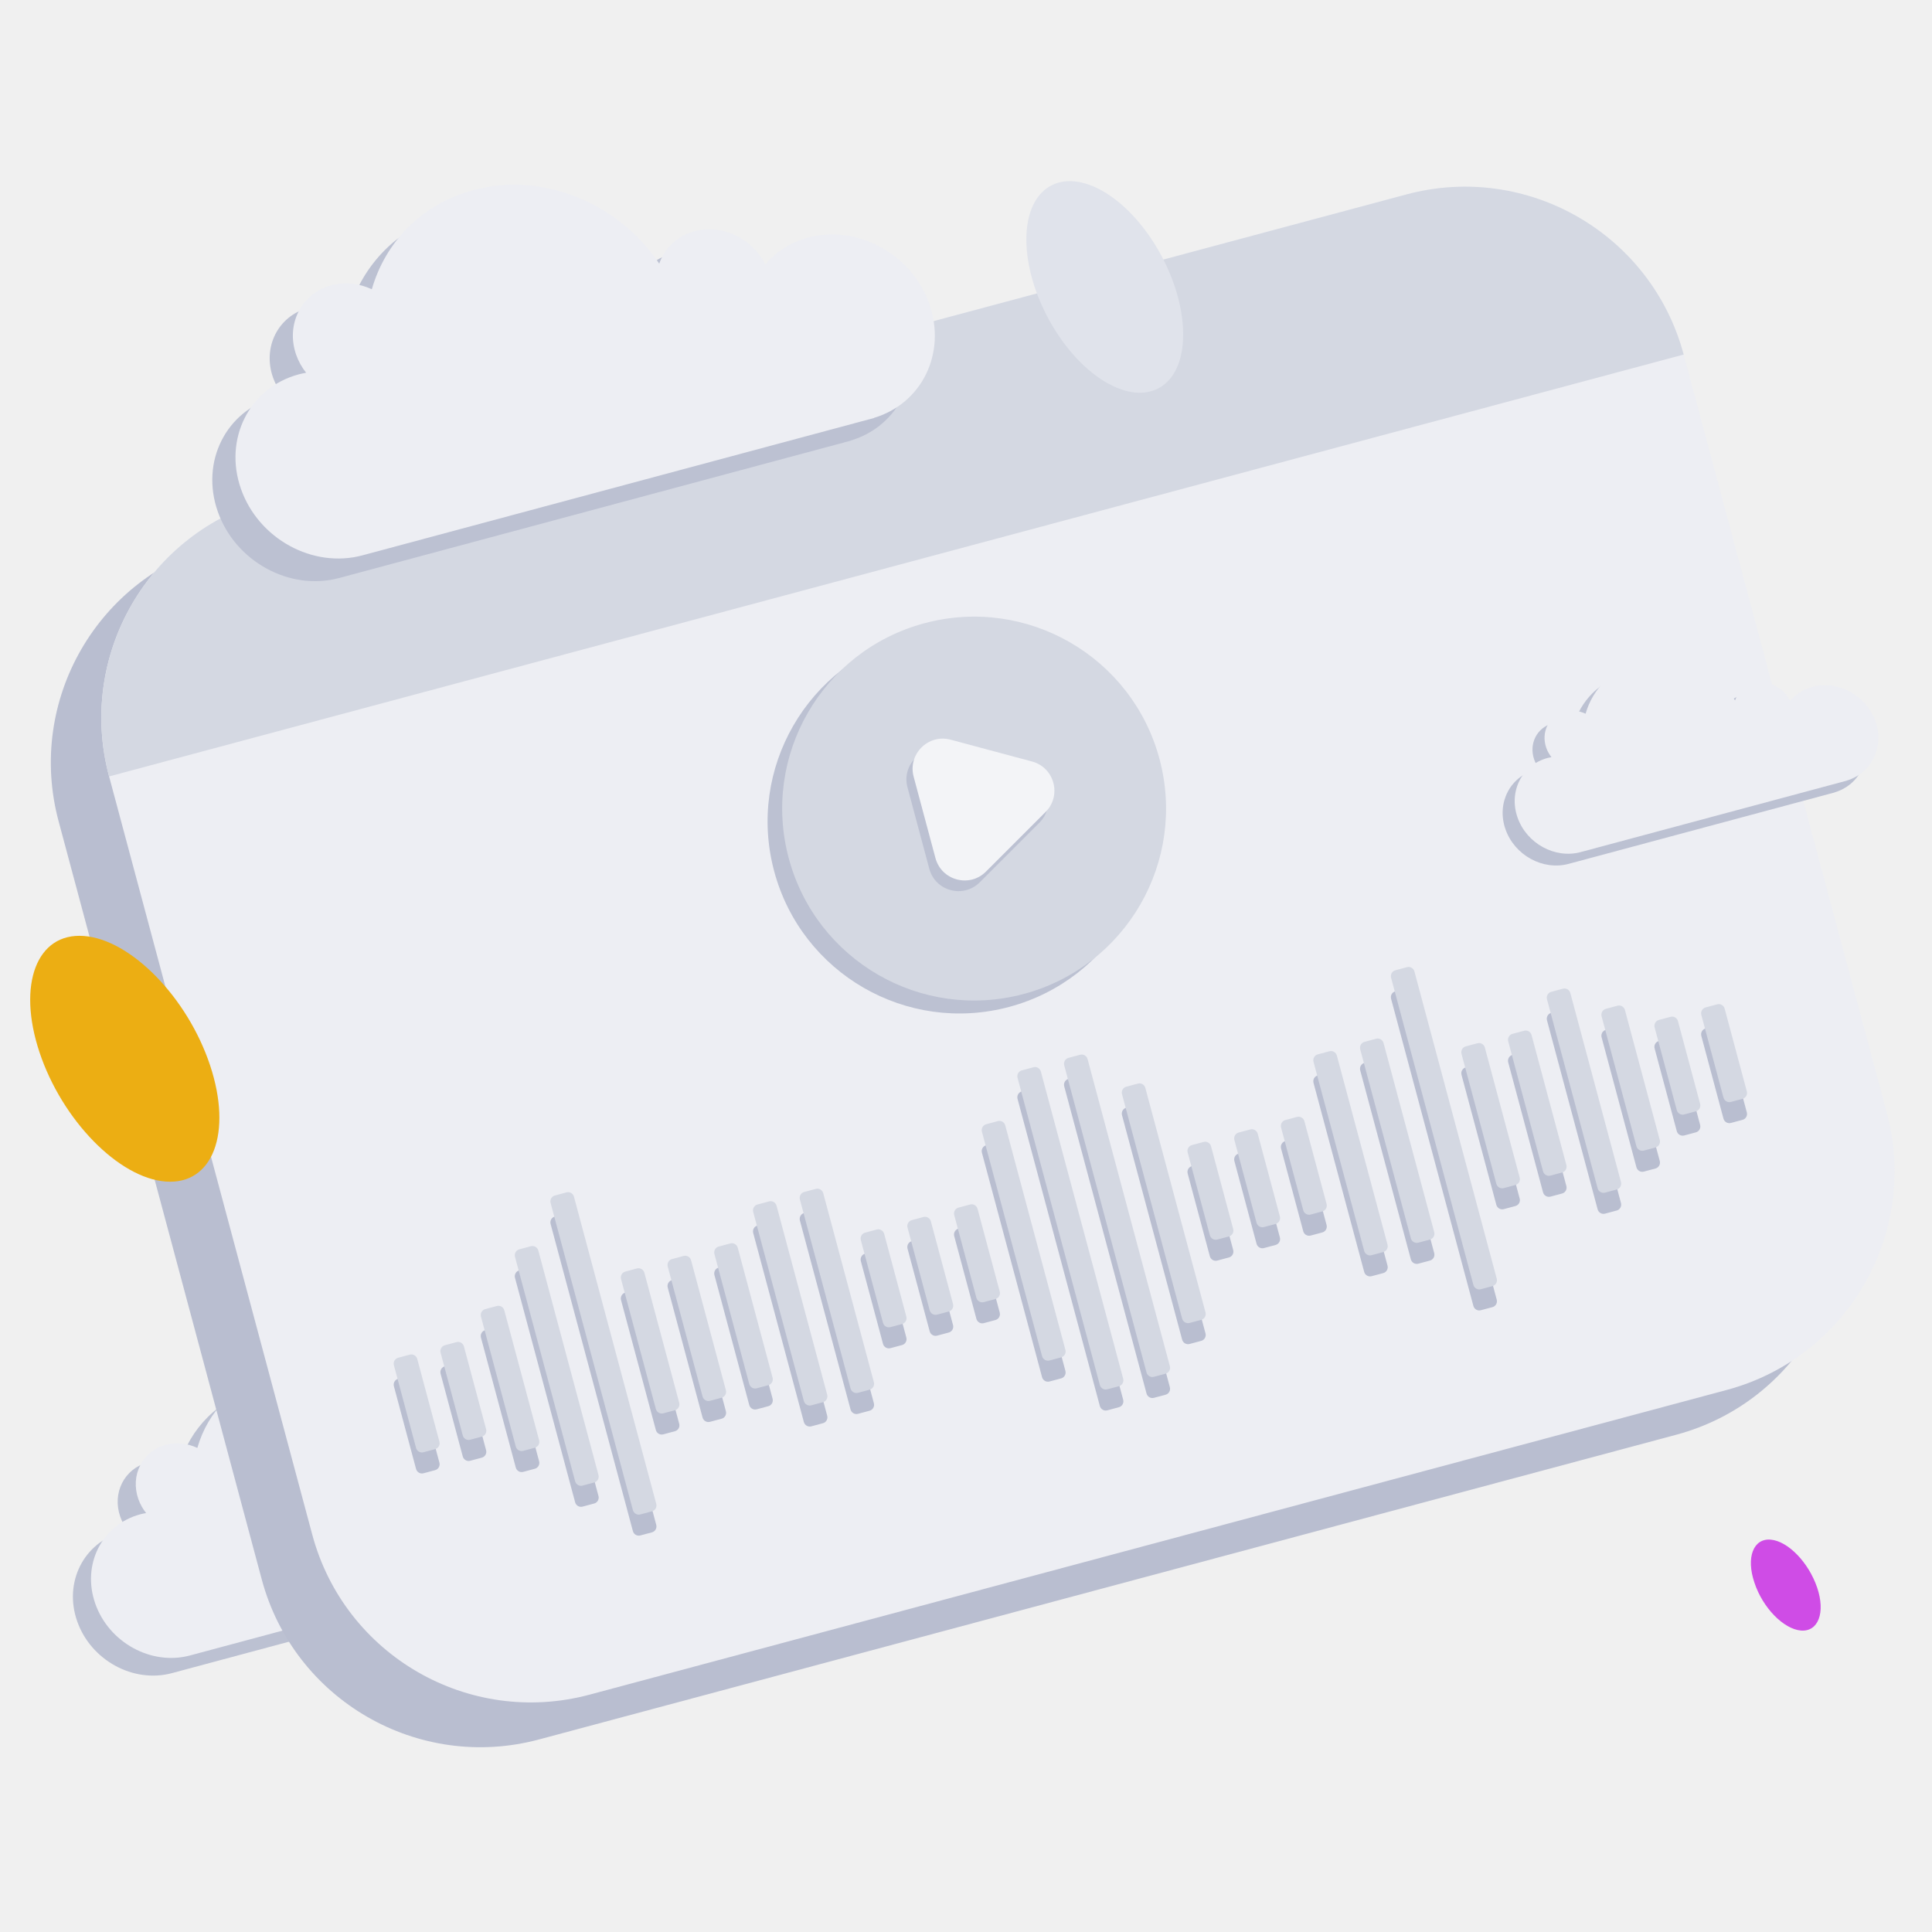
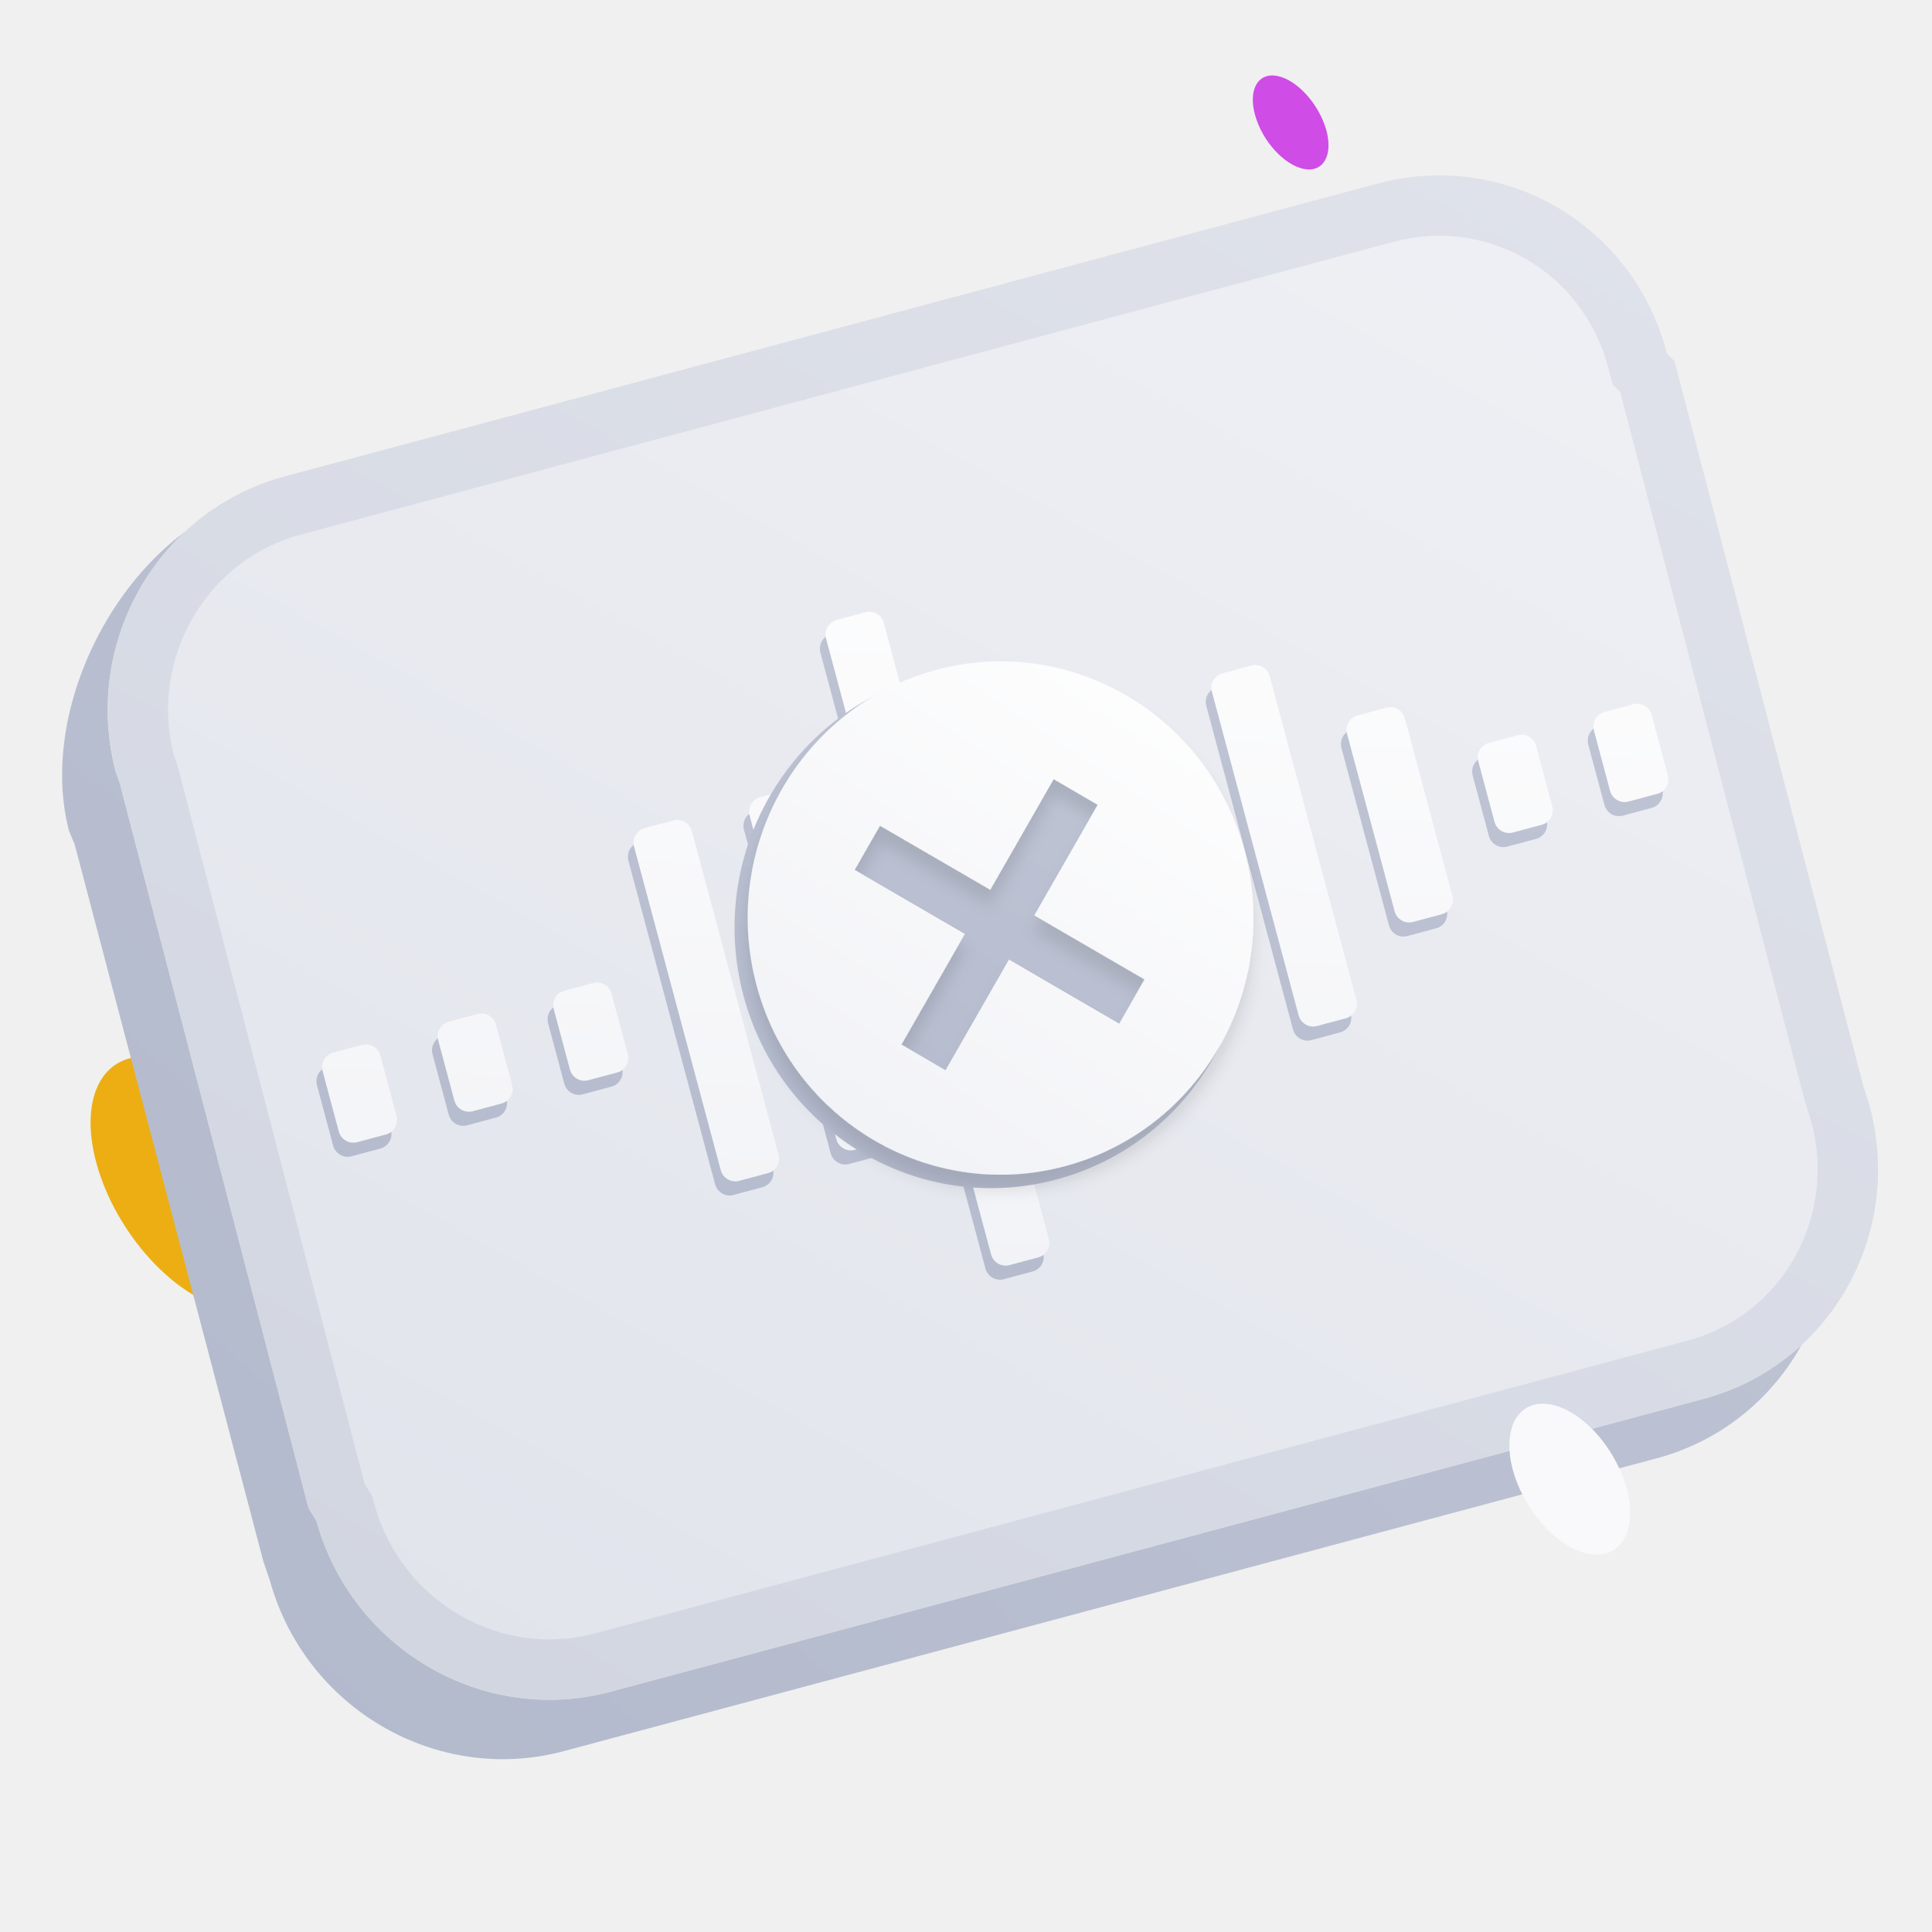
<svg xmlns="http://www.w3.org/2000/svg" width="128" height="128" viewBox="0 0 128 128" fill="none">
-   <g clip-path="url(#clip0_14951_6764)">
-     <path d="M34.417 94.43C36.974 93.743 39.785 95.282 40.691 97.864L40.688 97.865C41.579 100.405 40.3 103.005 37.825 103.745L37.828 103.752L11.388 110.85C8.831 111.536 6.02 109.998 5.114 107.415C4.207 104.833 5.547 102.181 8.104 101.494C8.228 101.461 8.349 101.438 8.473 101.416L8.482 101.414C8.264 101.138 8.088 100.829 7.968 100.487C7.418 98.921 8.229 97.31 9.783 96.893C10.49 96.703 11.228 96.796 11.876 97.098C12.572 94.665 14.453 92.691 17.118 91.976C20.731 91.006 24.641 92.659 26.729 95.774C27.012 94.975 27.661 94.336 28.556 94.096C29.983 93.712 31.536 94.469 32.207 95.812C32.761 95.166 33.511 94.673 34.417 94.43Z" fill="#BCC1D2" />
-     <path d="M35.615 93.26C38.172 92.573 40.983 94.112 41.889 96.694L41.886 96.695C42.778 99.234 41.498 101.835 39.024 102.575L39.026 102.581L12.586 109.679C10.029 110.366 7.218 108.828 6.312 106.245C5.405 103.663 6.745 101.01 9.302 100.324C9.426 100.291 9.547 100.268 9.671 100.246L9.681 100.244C9.463 99.968 9.286 99.659 9.166 99.317C8.617 97.751 9.427 96.14 10.981 95.723C11.688 95.533 12.427 95.626 13.074 95.928C13.771 93.494 15.652 91.521 18.317 90.805C21.929 89.835 25.839 91.489 27.927 94.604C28.21 93.804 28.859 93.166 29.755 92.925C31.182 92.542 32.734 93.299 33.405 94.641C33.959 93.996 34.709 93.503 35.615 93.26Z" fill="#EDEEF3" />
-     <rect y="39.92" width="108" height="82" rx="15" transform="rotate(-15 0 39.9197)" fill="#B9BED0" />
-     <path d="M7.228 51.441C5.084 43.439 9.833 35.214 17.835 33.07L93.177 12.882C101.179 10.738 109.404 15.487 111.548 23.489L125.007 73.717C127.151 81.719 122.402 89.944 114.4 92.088L39.058 112.276C31.056 114.42 22.831 109.671 20.687 101.669L7.228 51.441Z" fill="#EDEEF3" />
-     <path d="M7.228 51.441C5.084 43.439 9.833 35.214 17.835 33.07L93.177 12.882C101.179 10.738 109.404 15.487 111.548 23.489L7.228 51.441Z" fill="#D4D8E2" />
-     <circle cx="63.571" cy="54.429" r="12.714" transform="rotate(-15 63.5713 54.4286)" fill="#BCC1D2" />
-     <circle cx="64.538" cy="53.571" r="12.714" transform="rotate(-15 64.5381 53.5712)" fill="#D4D8E2" />
-     <path d="M67.966 51.159C69.453 51.557 69.951 53.416 68.862 54.505L64.914 58.453C63.825 59.542 61.966 59.044 61.568 57.557L60.123 52.163C59.724 50.676 61.085 49.315 62.572 49.714L67.966 51.159Z" fill="#BCC1D2" />
-     <path d="M68.374 50.451C69.861 50.85 70.359 52.709 69.271 53.797L65.322 57.746C64.234 58.834 62.375 58.336 61.976 56.849L60.531 51.456C60.133 49.968 61.493 48.608 62.981 49.006L68.374 50.451Z" fill="#F3F4F7" />
-     <path d="M37.534 80.39C37.748 80.333 37.968 80.461 38.026 80.677L43.478 101.026C43.536 101.242 43.41 101.463 43.196 101.521L42.423 101.728C42.209 101.785 41.989 101.656 41.931 101.44L36.479 81.092C36.421 80.876 36.547 80.654 36.761 80.597L37.534 80.39Z" fill="#B9BED0" />
-     <path d="M68.47 72.101C68.683 72.043 68.903 72.172 68.961 72.388L74.414 92.737C74.472 92.953 74.345 93.174 74.132 93.231L73.358 93.439C73.145 93.496 72.925 93.367 72.867 93.151L67.415 72.803C67.357 72.587 67.483 72.365 67.696 72.308L68.47 72.101Z" fill="#B9BED0" />
-     <path d="M71.563 71.272C71.777 71.215 71.997 71.343 72.055 71.559L77.507 91.908C77.565 92.124 77.439 92.345 77.225 92.403L76.452 92.61C76.238 92.667 76.018 92.538 75.96 92.322L70.508 71.974C70.45 71.758 70.576 71.536 70.79 71.479L71.563 71.272Z" fill="#B9BED0" />
-     <path d="M93.218 65.469C93.432 65.412 93.652 65.541 93.71 65.757L99.162 86.105C99.22 86.321 99.094 86.543 98.88 86.6L98.107 86.807C97.893 86.865 97.673 86.736 97.615 86.52L92.163 66.171C92.105 65.955 92.231 65.734 92.445 65.677L93.218 65.469Z" fill="#B9BED0" />
-     <path d="M35.175 83.958C35.388 83.901 35.608 84.029 35.666 84.246L39.651 99.115C39.709 99.332 39.582 99.553 39.369 99.61L38.595 99.818C38.382 99.875 38.162 99.746 38.104 99.53L34.12 84.66C34.062 84.444 34.188 84.222 34.401 84.165L35.175 83.958Z" fill="#B9BED0" />
-     <path d="M66.11 75.669C66.324 75.612 66.544 75.74 66.602 75.957L70.586 90.826C70.644 91.042 70.518 91.264 70.304 91.321L69.531 91.528C69.317 91.586 69.097 91.457 69.039 91.241L65.055 76.371C64.997 76.155 65.123 75.933 65.337 75.876L66.11 75.669Z" fill="#B9BED0" />
-     <path d="M75.391 73.182C75.605 73.125 75.825 73.254 75.882 73.47L79.867 88.34C79.925 88.556 79.799 88.777 79.585 88.835L78.812 89.042C78.598 89.099 78.378 88.97 78.32 88.754L74.336 73.884C74.278 73.668 74.404 73.447 74.618 73.389L75.391 73.182Z" fill="#B9BED0" />
-     <path d="M50.957 80.987C51.171 80.93 51.391 81.059 51.449 81.275L54.804 93.797C54.862 94.013 54.736 94.235 54.522 94.292L53.749 94.499C53.535 94.556 53.315 94.427 53.257 94.211L49.902 81.689C49.844 81.473 49.97 81.252 50.184 81.195L50.957 80.987Z" fill="#B9BED0" />
-     <path d="M54.051 80.158C54.264 80.101 54.484 80.23 54.542 80.446L57.897 92.968C57.955 93.184 57.829 93.406 57.615 93.463L56.842 93.67C56.629 93.727 56.408 93.599 56.351 93.382L52.995 80.861C52.937 80.644 53.064 80.423 53.277 80.366L54.051 80.158Z" fill="#B9BED0" />
-     <path d="M88.08 71.04C88.293 70.983 88.513 71.112 88.571 71.328L91.926 83.85C91.984 84.066 91.858 84.288 91.645 84.345L90.871 84.552C90.658 84.609 90.438 84.481 90.38 84.264L87.024 71.743C86.966 71.526 87.093 71.305 87.306 71.248L88.08 71.04Z" fill="#B9BED0" />
-     <path d="M91.173 70.211C91.387 70.154 91.607 70.283 91.665 70.499L95.02 83.021C95.078 83.237 94.952 83.459 94.738 83.516L93.965 83.723C93.751 83.78 93.531 83.652 93.473 83.436L90.118 70.914C90.06 70.697 90.186 70.476 90.4 70.419L91.173 70.211Z" fill="#B9BED0" />
-     <path d="M103.547 66.896C103.761 66.838 103.981 66.967 104.039 67.183L107.394 79.705C107.452 79.921 107.326 80.143 107.112 80.2L106.339 80.407C106.125 80.465 105.905 80.336 105.847 80.12L102.492 67.598C102.434 67.382 102.56 67.16 102.774 67.103L103.547 66.896Z" fill="#B9BED0" />
-     <path d="M32.92 87.917C33.133 87.86 33.354 87.989 33.411 88.205L35.718 96.814C35.776 97.03 35.65 97.252 35.436 97.309L34.663 97.516C34.449 97.573 34.229 97.444 34.172 97.228L31.865 88.62C31.807 88.403 31.933 88.182 32.147 88.125L32.92 87.917Z" fill="#B9BED0" />
-     <path d="M42.201 85.431C42.414 85.373 42.634 85.502 42.692 85.718L44.999 94.327C45.057 94.543 44.931 94.765 44.717 94.822L43.944 95.029C43.73 95.087 43.51 94.958 43.452 94.742L41.145 86.133C41.087 85.917 41.214 85.695 41.427 85.638L42.201 85.431Z" fill="#B9BED0" />
-     <path d="M45.294 84.602C45.508 84.544 45.728 84.673 45.786 84.889L48.092 93.498C48.15 93.714 48.024 93.936 47.811 93.993L47.037 94.2C46.824 94.258 46.604 94.129 46.546 93.913L44.239 85.304C44.181 85.088 44.307 84.866 44.521 84.809L45.294 84.602Z" fill="#B9BED0" />
-     <path d="M48.388 83.773C48.601 83.716 48.821 83.844 48.879 84.061L51.186 92.669C51.244 92.885 51.118 93.107 50.904 93.164L50.131 93.371C49.917 93.429 49.697 93.3 49.639 93.084L47.333 84.475C47.275 84.259 47.401 84.037 47.614 83.98L48.388 83.773Z" fill="#B9BED0" />
-     <path d="M97.885 70.51C98.098 70.453 98.318 70.582 98.376 70.798L100.683 79.407C100.741 79.623 100.615 79.844 100.401 79.902L99.628 80.109C99.414 80.166 99.194 80.037 99.136 79.821L96.829 71.212C96.771 70.996 96.898 70.775 97.111 70.717L97.885 70.51Z" fill="#B9BED0" />
-     <path d="M100.978 69.681C101.192 69.624 101.412 69.753 101.47 69.969L103.776 78.578C103.834 78.794 103.708 79.015 103.495 79.073L102.721 79.28C102.508 79.337 102.288 79.208 102.23 78.992L99.923 70.383C99.865 70.167 99.991 69.946 100.205 69.888L100.978 69.681Z" fill="#B9BED0" />
-     <path d="M107.165 68.023C107.379 67.966 107.599 68.095 107.657 68.311L109.964 76.92C110.021 77.136 109.895 77.358 109.682 77.415L108.908 77.622C108.695 77.679 108.475 77.55 108.417 77.334L106.11 68.725C106.052 68.509 106.178 68.288 106.392 68.231L107.165 68.023Z" fill="#B9BED0" />
-     <path d="M27.152 91.14C27.366 91.083 27.586 91.212 27.644 91.428L29.112 96.906C29.17 97.123 29.043 97.344 28.83 97.401L28.056 97.609C27.843 97.666 27.623 97.537 27.565 97.321L26.097 91.843C26.039 91.626 26.165 91.405 26.379 91.348L27.152 91.14Z" fill="#B9BED0" />
-     <path d="M30.246 90.311C30.459 90.254 30.679 90.383 30.737 90.599L32.205 96.078C32.263 96.294 32.137 96.515 31.923 96.573L31.15 96.78C30.936 96.837 30.716 96.708 30.659 96.492L29.191 91.014C29.133 90.797 29.259 90.576 29.472 90.519L30.246 90.311Z" fill="#B9BED0" />
-     <path d="M58.088 82.851C58.301 82.794 58.521 82.923 58.579 83.139L60.047 88.617C60.105 88.833 59.979 89.055 59.765 89.112L58.992 89.32C58.779 89.377 58.558 89.248 58.501 89.032L57.033 83.553C56.975 83.337 57.101 83.116 57.314 83.058L58.088 82.851Z" fill="#B9BED0" />
-     <path d="M61.181 82.022C61.395 81.965 61.615 82.094 61.673 82.31L63.141 87.788C63.199 88.004 63.072 88.226 62.859 88.283L62.086 88.49C61.872 88.548 61.652 88.419 61.594 88.203L60.126 82.725C60.068 82.508 60.194 82.287 60.408 82.23L61.181 82.022Z" fill="#B9BED0" />
-     <path d="M64.275 81.193C64.489 81.136 64.709 81.265 64.766 81.481L66.234 86.96C66.292 87.176 66.166 87.397 65.953 87.454L65.179 87.662C64.966 87.719 64.746 87.59 64.688 87.374L63.22 81.896C63.162 81.68 63.288 81.458 63.502 81.401L64.275 81.193Z" fill="#B9BED0" />
-     <path d="M79.743 77.049C79.956 76.992 80.176 77.12 80.234 77.337L81.702 82.815C81.76 83.031 81.634 83.253 81.42 83.31L80.647 83.517C80.433 83.574 80.213 83.445 80.155 83.229L78.687 77.751C78.629 77.535 78.756 77.313 78.969 77.256L79.743 77.049Z" fill="#B9BED0" />
-     <path d="M82.836 76.22C83.05 76.163 83.27 76.291 83.328 76.508L84.796 81.986C84.854 82.202 84.727 82.424 84.514 82.481L83.74 82.688C83.527 82.745 83.307 82.617 83.249 82.4L81.781 76.922C81.723 76.706 81.849 76.484 82.063 76.427L82.836 76.22Z" fill="#B9BED0" />
-     <path d="M85.93 75.391C86.143 75.334 86.363 75.463 86.421 75.679L87.889 81.157C87.947 81.373 87.821 81.595 87.607 81.652L86.834 81.859C86.62 81.916 86.4 81.788 86.343 81.572L84.874 76.093C84.817 75.877 84.943 75.656 85.156 75.598L85.93 75.391Z" fill="#B9BED0" />
-     <path d="M110.678 68.76C110.892 68.703 111.112 68.831 111.17 69.047L112.638 74.526C112.696 74.742 112.569 74.963 112.356 75.021L111.582 75.228C111.369 75.285 111.149 75.156 111.091 74.94L109.623 69.462C109.565 69.246 109.691 69.024 109.905 68.967L110.678 68.76Z" fill="#B9BED0" />
-     <path d="M113.772 67.931C113.985 67.874 114.205 68.002 114.263 68.219L115.731 73.697C115.789 73.913 115.663 74.135 115.449 74.192L114.676 74.399C114.462 74.456 114.242 74.327 114.184 74.111L112.717 68.633C112.659 68.417 112.785 68.195 112.998 68.138L113.772 67.931Z" fill="#B9BED0" />
-     <path d="M37.534 78.998C37.748 78.94 37.968 79.069 38.026 79.285L43.478 99.633C43.536 99.85 43.41 100.071 43.196 100.128L42.423 100.336C42.209 100.393 41.989 100.264 41.931 100.048L36.479 79.7C36.421 79.484 36.547 79.262 36.761 79.205L37.534 78.998Z" fill="#D4D8E2" />
-     <path d="M68.47 70.708C68.683 70.651 68.903 70.78 68.961 70.996L74.414 91.344C74.472 91.56 74.345 91.782 74.132 91.839L73.358 92.046C73.145 92.104 72.925 91.975 72.867 91.759L67.415 71.41C67.357 71.194 67.483 70.973 67.696 70.916L68.47 70.708Z" fill="#D4D8E2" />
-     <path d="M71.563 69.879C71.777 69.822 71.997 69.951 72.055 70.167L77.507 90.515C77.565 90.731 77.439 90.953 77.225 91.01L76.452 91.217C76.238 91.275 76.018 91.146 75.96 90.93L70.508 70.582C70.45 70.365 70.576 70.144 70.79 70.087L71.563 69.879Z" fill="#D4D8E2" />
-     <path d="M93.218 64.077C93.432 64.02 93.652 64.149 93.71 64.365L99.162 84.713C99.22 84.929 99.094 85.151 98.88 85.208L98.107 85.415C97.893 85.472 97.673 85.344 97.615 85.127L92.163 64.779C92.105 64.563 92.231 64.341 92.445 64.284L93.218 64.077Z" fill="#D4D8E2" />
-     <path d="M35.175 82.566C35.388 82.508 35.608 82.637 35.666 82.853L39.651 97.723C39.709 97.939 39.582 98.161 39.369 98.218L38.595 98.425C38.382 98.483 38.162 98.354 38.104 98.138L34.12 83.268C34.062 83.052 34.188 82.83 34.401 82.773L35.175 82.566Z" fill="#D4D8E2" />
-     <path d="M66.11 74.276C66.324 74.219 66.544 74.348 66.602 74.564L70.586 89.434C70.644 89.65 70.518 89.872 70.304 89.929L69.531 90.136C69.317 90.193 69.097 90.064 69.039 89.848L65.055 74.979C64.997 74.763 65.123 74.541 65.337 74.484L66.11 74.276Z" fill="#D4D8E2" />
-     <path d="M75.391 71.79C75.605 71.733 75.825 71.861 75.882 72.077L79.867 86.947C79.925 87.163 79.799 87.385 79.585 87.442L78.812 87.649C78.598 87.707 78.378 87.578 78.32 87.362L74.336 72.492C74.278 72.276 74.404 72.054 74.618 71.997L75.391 71.79Z" fill="#D4D8E2" />
-     <path d="M50.957 79.595C51.171 79.538 51.391 79.666 51.449 79.883L54.804 92.405C54.862 92.621 54.736 92.842 54.522 92.9L53.749 93.107C53.535 93.164 53.315 93.035 53.257 92.819L49.902 80.297C49.844 80.081 49.97 79.859 50.184 79.802L50.957 79.595Z" fill="#D4D8E2" />
-     <path d="M54.051 78.766C54.264 78.709 54.484 78.838 54.542 79.054L57.897 91.576C57.955 91.792 57.829 92.013 57.615 92.071L56.842 92.278C56.629 92.335 56.408 92.206 56.351 91.99L52.995 79.468C52.937 79.252 53.064 79.031 53.277 78.973L54.051 78.766Z" fill="#D4D8E2" />
-     <path d="M88.08 69.648C88.293 69.591 88.513 69.72 88.571 69.936L91.926 82.458C91.984 82.674 91.858 82.895 91.645 82.953L90.871 83.16C90.658 83.217 90.438 83.088 90.38 82.872L87.024 70.35C86.966 70.134 87.093 69.912 87.306 69.855L88.08 69.648Z" fill="#D4D8E2" />
-     <path d="M91.173 68.819C91.387 68.762 91.607 68.891 91.665 69.107L95.02 81.629C95.078 81.845 94.952 82.066 94.738 82.124L93.965 82.331C93.751 82.388 93.531 82.259 93.473 82.043L90.118 69.521C90.06 69.305 90.186 69.084 90.4 69.026L91.173 68.819Z" fill="#D4D8E2" />
-     <path d="M103.547 65.503C103.761 65.446 103.981 65.575 104.039 65.791L107.394 78.313C107.452 78.529 107.326 78.751 107.112 78.808L106.339 79.015C106.125 79.072 105.905 78.944 105.847 78.728L102.492 66.206C102.434 65.989 102.56 65.768 102.774 65.711L103.547 65.503Z" fill="#D4D8E2" />
-     <path d="M32.92 86.525C33.133 86.468 33.354 86.597 33.411 86.813L35.718 95.421C35.776 95.638 35.65 95.859 35.436 95.916L34.663 96.124C34.449 96.181 34.229 96.052 34.172 95.836L31.865 87.227C31.807 87.011 31.933 86.79 32.147 86.732L32.92 86.525Z" fill="#D4D8E2" />
-     <path d="M42.201 84.038C42.414 83.981 42.634 84.11 42.692 84.326L44.999 92.935C45.057 93.151 44.931 93.373 44.717 93.43L43.944 93.637C43.73 93.694 43.51 93.565 43.452 93.349L41.145 84.74C41.087 84.524 41.214 84.303 41.427 84.246L42.201 84.038Z" fill="#D4D8E2" />
-     <path d="M45.294 83.209C45.508 83.152 45.728 83.281 45.786 83.497L48.092 92.106C48.15 92.322 48.024 92.544 47.811 92.601L47.037 92.808C46.824 92.865 46.604 92.736 46.546 92.52L44.239 83.912C44.181 83.695 44.307 83.474 44.521 83.417L45.294 83.209Z" fill="#D4D8E2" />
-     <path d="M48.388 82.38C48.601 82.323 48.821 82.452 48.879 82.668L51.186 91.277C51.244 91.493 51.118 91.715 50.904 91.772L50.131 91.979C49.917 92.036 49.697 91.907 49.639 91.691L47.333 83.083C47.275 82.867 47.401 82.645 47.614 82.588L48.388 82.38Z" fill="#D4D8E2" />
-     <path d="M97.885 69.118C98.098 69.061 98.318 69.189 98.376 69.406L100.683 78.014C100.741 78.23 100.615 78.452 100.401 78.509L99.628 78.716C99.414 78.774 99.194 78.645 99.136 78.429L96.829 69.82C96.771 69.604 96.898 69.382 97.111 69.325L97.885 69.118Z" fill="#D4D8E2" />
-     <path d="M100.978 68.289C101.192 68.232 101.412 68.361 101.47 68.577L103.776 77.185C103.834 77.401 103.708 77.623 103.495 77.68L102.721 77.888C102.508 77.945 102.288 77.816 102.23 77.6L99.923 68.991C99.865 68.775 99.991 68.553 100.205 68.496L100.978 68.289Z" fill="#D4D8E2" />
-     <path d="M107.165 66.631C107.379 66.574 107.599 66.703 107.657 66.919L109.964 75.528C110.021 75.744 109.895 75.965 109.682 76.022L108.908 76.23C108.695 76.287 108.475 76.158 108.417 75.942L106.11 67.333C106.052 67.117 106.178 66.895 106.392 66.838L107.165 66.631Z" fill="#D4D8E2" />
-     <path d="M27.152 89.748C27.366 89.691 27.586 89.82 27.644 90.036L29.112 95.514C29.17 95.73 29.043 95.952 28.83 96.009L28.056 96.216C27.843 96.273 27.623 96.145 27.565 95.929L26.097 90.45C26.039 90.234 26.165 90.013 26.379 89.955L27.152 89.748Z" fill="#D4D8E2" />
-     <path d="M30.246 88.919C30.459 88.862 30.679 88.991 30.737 89.207L32.205 94.685C32.263 94.901 32.137 95.123 31.923 95.18L31.15 95.387C30.936 95.445 30.716 95.316 30.659 95.1L29.191 89.621C29.133 89.405 29.259 89.184 29.472 89.126L30.246 88.919Z" fill="#D4D8E2" />
-     <path d="M58.088 81.459C58.301 81.402 58.521 81.531 58.579 81.747L60.047 87.225C60.105 87.441 59.979 87.663 59.765 87.72L58.992 87.927C58.779 87.984 58.558 87.856 58.501 87.639L57.033 82.161C56.975 81.945 57.101 81.723 57.314 81.666L58.088 81.459Z" fill="#D4D8E2" />
-     <path d="M61.181 80.63C61.395 80.573 61.615 80.702 61.673 80.918L63.141 86.396C63.199 86.612 63.072 86.834 62.859 86.891L62.086 87.098C61.872 87.155 61.652 87.027 61.594 86.811L60.126 81.332C60.068 81.116 60.194 80.894 60.408 80.837L61.181 80.63Z" fill="#D4D8E2" />
-     <path d="M64.275 79.801C64.489 79.744 64.709 79.873 64.766 80.089L66.234 85.567C66.292 85.783 66.166 86.005 65.953 86.062L65.179 86.269C64.966 86.326 64.746 86.198 64.688 85.982L63.22 80.503C63.162 80.287 63.288 80.066 63.502 80.008L64.275 79.801Z" fill="#D4D8E2" />
-     <path d="M79.743 75.656C79.956 75.599 80.176 75.728 80.234 75.944L81.702 81.423C81.76 81.639 81.634 81.86 81.42 81.918L80.647 82.125C80.433 82.182 80.213 82.053 80.155 81.837L78.687 76.359C78.629 76.143 78.756 75.921 78.969 75.864L79.743 75.656Z" fill="#D4D8E2" />
-     <path d="M82.836 74.828C83.05 74.77 83.27 74.899 83.328 75.115L84.796 80.594C84.854 80.81 84.727 81.031 84.514 81.089L83.74 81.296C83.527 81.353 83.307 81.224 83.249 81.008L81.781 75.53C81.723 75.314 81.849 75.092 82.063 75.035L82.836 74.828Z" fill="#D4D8E2" />
-     <path d="M85.93 73.999C86.143 73.942 86.363 74.07 86.421 74.286L87.889 79.765C87.947 79.981 87.821 80.202 87.607 80.26L86.834 80.467C86.62 80.524 86.4 80.395 86.343 80.179L84.874 74.701C84.817 74.485 84.943 74.263 85.156 74.206L85.93 73.999Z" fill="#D4D8E2" />
-     <path d="M110.678 67.367C110.892 67.31 111.112 67.439 111.17 67.655L112.638 73.133C112.696 73.35 112.569 73.571 112.356 73.628L111.582 73.836C111.369 73.893 111.149 73.764 111.091 73.548L109.623 68.07C109.565 67.853 109.691 67.632 109.905 67.575L110.678 67.367Z" fill="#D4D8E2" />
-     <path d="M113.772 66.538C113.985 66.481 114.205 66.61 114.263 66.826L115.731 72.305C115.789 72.521 115.663 72.742 115.449 72.799L114.676 73.007C114.462 73.064 114.242 72.935 114.184 72.719L112.717 67.241C112.659 67.025 112.785 66.803 112.998 66.746L113.772 66.538Z" fill="#D4D8E2" />
-     <path d="M51.995 17.244C55.274 16.363 58.878 18.336 60.04 21.646L60.036 21.648C61.178 24.903 59.538 28.237 56.366 29.186L56.369 29.194L22.472 38.294C19.193 39.175 15.59 37.202 14.428 33.892C13.265 30.581 14.983 27.18 18.262 26.3C18.42 26.257 18.576 26.229 18.735 26.2L18.747 26.198C18.467 25.843 18.241 25.447 18.087 25.009C17.382 23.001 18.421 20.936 20.414 20.401C21.32 20.158 22.267 20.277 23.097 20.664C23.99 17.544 26.402 15.014 29.818 14.097C34.45 12.854 39.462 14.973 42.139 18.967C42.502 17.942 43.334 17.123 44.483 16.815C46.312 16.324 48.302 17.294 49.162 19.015C49.873 18.187 50.834 17.555 51.995 17.244Z" fill="#BCC1D2" />
-     <path d="M53.532 15.743C56.811 14.863 60.414 16.835 61.576 20.146L61.572 20.147C62.715 23.403 61.075 26.737 57.902 27.686L57.905 27.694L24.008 36.794C20.73 37.674 17.126 35.702 15.964 32.391C14.802 29.081 16.52 25.68 19.798 24.8C19.957 24.757 20.112 24.729 20.271 24.699L20.283 24.697C20.003 24.343 19.777 23.947 19.623 23.508C18.919 21.501 19.958 19.436 21.95 18.901C22.857 18.658 23.803 18.777 24.634 19.164C25.527 16.044 27.938 13.514 31.355 12.597C35.986 11.353 40.999 13.473 43.676 17.466C44.038 16.442 44.87 15.623 46.019 15.315C47.848 14.823 49.839 15.793 50.699 17.515C51.409 16.687 52.371 16.055 53.532 15.743Z" fill="#EDEEF3" />
-     <path d="M119.278 46.287C120.983 45.829 122.857 46.855 123.461 48.576L123.459 48.577C124.053 50.27 123.2 52.004 121.55 52.497L121.552 52.501L103.926 57.233C102.221 57.691 100.347 56.665 99.743 54.944C99.138 53.222 100.031 51.454 101.736 50.996C101.819 50.974 101.9 50.959 101.982 50.944L101.988 50.943C101.843 50.759 101.726 50.553 101.645 50.325C101.279 49.281 101.819 48.207 102.855 47.929C103.327 47.802 103.819 47.864 104.251 48.065C104.715 46.443 105.969 45.127 107.746 44.651C110.154 44.004 112.761 45.106 114.153 47.183C114.341 46.65 114.774 46.224 115.371 46.064C116.322 45.808 117.357 46.313 117.805 47.208C118.174 46.778 118.674 46.449 119.278 46.287Z" fill="#BCC1D2" />
-     <path d="M120.077 45.507C121.782 45.049 123.655 46.074 124.26 47.796L124.258 47.797C124.852 49.49 123.999 51.223 122.349 51.717L122.351 51.721L104.724 56.453C103.02 56.911 101.146 55.885 100.541 54.163C99.937 52.442 100.83 50.673 102.535 50.216C102.618 50.194 102.698 50.179 102.781 50.164L102.787 50.163C102.642 49.978 102.524 49.772 102.444 49.544C102.078 48.5 102.618 47.427 103.654 47.148C104.125 47.022 104.618 47.084 105.05 47.285C105.514 45.663 106.768 44.347 108.544 43.87C110.953 43.224 113.56 44.326 114.951 46.403C115.14 45.87 115.573 45.444 116.17 45.283C117.121 45.028 118.156 45.533 118.603 46.428C118.973 45.997 119.473 45.669 120.077 45.507Z" fill="#EDEEF3" />
-     <path d="M2.617 69.716C4.112 74.209 7.866 78.052 10.983 78.281C14.1 78.51 15.412 75.069 13.917 70.576C12.423 66.083 8.668 62.24 5.552 62.011C2.435 61.781 1.123 65.223 2.617 69.716Z" fill="#ECAE13" />
-     <path d="M73.212 12.749C76.073 14.489 78.388 18.695 78.388 22.155C78.388 25.616 76.055 27.011 73.176 25.272C70.314 23.532 67.999 19.326 67.999 15.865C67.999 12.405 70.332 11.009 73.212 12.749Z" fill="#E0E3EB" />
-     <path d="M116.235 104.853C116.781 106.517 118.167 107.931 119.315 108.027C120.463 108.122 120.955 106.842 120.39 105.178C119.825 103.515 118.458 102.101 117.31 102.005C116.162 101.909 115.67 103.19 116.235 104.853Z" fill="#CF4CE6" />
+   <path d="M6.67 77.965C8.291 82.602 12.364 86.569 15.745 86.806C19.126 87.043 20.55 83.49 18.928 78.853C17.307 74.215 13.234 70.248 9.853 70.011C6.472 69.774 5.048 73.327 6.67 77.965Z" fill="#ECAE13" />
+   <path d="M88.188 16.094C96.605 13.839 105.229 18.936 107.45 27.48L107.702 28.447L107.436 28.517L120.218 76.224L120.486 76.16L120.753 77.123C123.101 85.633 118.181 94.36 109.764 96.616L37.367 116.014C28.95 118.27 20.222 113.199 17.873 104.69L17.442 103.422L4.941 55.923L4.571 55.046C2.35 46.502 8.524 35.178 16.941 32.922L88.188 16.094Z" fill="url(#paint0_linear_8205_1075)" />
+   <path d="M91.275 12.161C99.693 9.905 108.221 14.879 110.442 23.422L110.942 23.922L123.442 71.922L123.84 73.19C126.188 81.7 121.268 90.427 112.85 92.682L40.454 112.081C32.036 114.336 23.309 109.266 20.961 100.756L20.442 99.922L7.942 51.922L7.659 51.113C5.438 42.569 10.461 33.815 18.879 31.559L91.275 12.161Z" fill="url(#paint1_linear_8205_1075)" />
+   <path d="M91.275 12.161C99.693 9.906 108.221 14.879 110.442 23.423L110.942 23.923L123.442 71.923L123.84 73.19C126.188 81.7 121.268 90.427 112.85 92.683L40.454 112.081L40.059 112.181C31.766 114.177 23.273 109.133 20.961 100.757L20.442 99.923L7.942 51.923L7.659 51.113C5.473 42.703 10.306 34.088 18.487 31.67L18.879 31.56L91.275 12.161ZM106.571 24.429C104.903 18.013 98.562 14.35 92.31 16.024L19.914 35.423C13.71 37.085 9.904 43.551 11.496 49.97L11.718 50.602L11.772 50.756L11.813 50.914L24.16 98.325L24.663 99.135L24.816 99.692C26.593 106.13 33.17 109.891 39.419 108.217L111.815 88.818C118.024 87.155 121.734 80.705 119.997 74.305L119.597 73.025L119.571 72.931L107.345 25.982L106.845 25.482L106.571 24.429Z" fill="url(#paint2_linear_8205_1075)" />
+   <path d="M83.255 7.946C83.848 9.663 85.351 11.123 86.596 11.222C87.842 11.32 88.376 9.998 87.763 8.281C87.15 6.564 85.667 5.104 84.421 5.005C83.176 4.907 82.642 6.229 83.255 7.946Z" fill="#CF4CE6" />
+   <path d="M104.014 93.534C106.218 94.775 108 97.775 108 100.243C108 102.711 106.204 103.707 103.986 102.466C101.782 101.225 100 98.225 100 95.757C100 93.289 101.796 92.293 104.014 93.534Z" fill="#F9F9FB" />
+   <path d="M56.966 41.5C57.494 41.358 58.039 41.677 58.182 42.212L69.115 83.013C69.258 83.548 68.946 84.097 68.417 84.238L66.503 84.751C65.975 84.893 65.43 84.574 65.287 84.039L54.354 43.238C54.211 42.703 54.523 42.154 55.051 42.013L56.966 41.5Z" fill="url(#paint3_linear_8205_1075)" />
+   <path d="M44.247 55.289C44.776 55.147 45.32 55.466 45.464 56.001L51.206 77.431C51.349 77.966 51.037 78.514 50.508 78.656L48.594 79.169C48.065 79.311 47.521 78.992 47.377 78.457L41.635 57.027C41.492 56.492 41.804 55.943 42.333 55.802L44.247 55.289Z" fill="url(#paint4_linear_8205_1075)" />
+   <path d="M51.904 53.237C52.433 53.095 52.977 53.414 53.121 53.949L58.863 75.379C59.006 75.914 58.694 76.463 58.165 76.605L56.251 77.117C55.722 77.259 55.178 76.94 55.034 76.405L49.292 54.975C49.149 54.44 49.461 53.892 49.99 53.75L51.904 53.237Z" fill="url(#paint5_linear_8205_1075)" />
+   <path d="M82.532 45.03C83.06 44.889 83.605 45.208 83.749 45.742L89.491 67.173C89.634 67.708 89.322 68.256 88.793 68.398L86.879 68.911C86.35 69.052 85.805 68.734 85.662 68.199L79.92 46.768C79.777 46.233 80.089 45.685 80.618 45.543L82.532 45.03Z" fill="url(#paint6_linear_8205_1075)" />
+   <path d="M68.516 53.977C69.044 53.835 69.589 54.154 69.732 54.688L72.879 66.433C73.022 66.968 72.71 67.517 72.182 67.658L70.267 68.171C69.739 68.313 69.194 67.994 69.051 67.459L65.904 55.714C65.76 55.179 66.073 54.631 66.601 54.489L68.516 53.977Z" fill="url(#paint7_linear_8205_1075)" />
+   <path d="M76.172 51.925C76.701 51.783 77.246 52.102 77.389 52.637L80.536 64.382C80.68 64.917 80.367 65.465 79.838 65.607L77.924 66.12C77.396 66.261 76.851 65.942 76.708 65.407L73.561 53.663C73.417 53.128 73.73 52.579 74.258 52.438L76.172 51.925Z" fill="url(#paint8_linear_8205_1075)" />
+   <path d="M91.486 47.821C92.015 47.68 92.56 47.999 92.703 48.533L95.85 60.278C95.993 60.813 95.681 61.362 95.152 61.503L93.238 62.016C92.71 62.158 92.165 61.839 92.022 61.304L88.875 49.559C88.731 49.024 89.043 48.476 89.572 48.334L91.486 47.821Z" fill="url(#paint9_linear_8205_1075)" />
+   <path d="M23.612 70.161C24.14 70.019 24.685 70.338 24.828 70.873L25.899 74.869C26.043 75.404 25.73 75.953 25.202 76.094L23.288 76.607C22.759 76.749 22.214 76.43 22.071 75.895L21 71.899C20.857 71.364 21.169 70.815 21.698 70.674L23.612 70.161Z" fill="url(#paint10_linear_8205_1075)" />
+   <path d="M31.269 68.109C31.797 67.967 32.342 68.286 32.485 68.821L33.556 72.818C33.7 73.353 33.387 73.901 32.859 74.043L30.944 74.555C30.416 74.697 29.871 74.378 29.728 73.843L28.657 69.847C28.514 69.312 28.826 68.764 29.355 68.622L31.269 68.109Z" fill="url(#paint11_linear_8205_1075)" />
+   <path d="M38.926 66.057C39.454 65.916 39.999 66.234 40.142 66.769L41.213 70.766C41.357 71.301 41.044 71.849 40.516 71.991L38.601 72.504C38.073 72.645 37.528 72.327 37.385 71.792L36.314 67.795C36.171 67.26 36.483 66.712 37.011 66.57L38.926 66.057Z" fill="url(#paint12_linear_8205_1075)" />
+   <path d="M100.181 49.644C100.71 49.502 101.255 49.821 101.398 50.356L102.469 54.352C102.612 54.887 102.3 55.436 101.771 55.578L99.857 56.09C99.329 56.232 98.784 55.913 98.64 55.378L97.57 51.382C97.426 50.847 97.739 50.298 98.267 50.157L100.181 49.644Z" fill="url(#paint13_linear_8205_1075)" />
+   <path d="M107.838 47.592C108.367 47.451 108.912 47.769 109.055 48.304L110.126 52.301C110.269 52.836 109.957 53.384 109.428 53.526L107.514 54.039C106.985 54.18 106.441 53.862 106.297 53.327L105.227 49.33C105.083 48.795 105.396 48.247 105.924 48.105L107.838 47.592Z" fill="url(#paint14_linear_8205_1075)" />
+   <path d="M57.34 40.566C57.868 40.425 58.413 40.744 58.556 41.279L69.489 82.08C69.632 82.615 69.32 83.163 68.791 83.305L66.877 83.818C66.349 83.959 65.804 83.64 65.66 83.106L54.728 42.304C54.585 41.769 54.897 41.221 55.425 41.079L57.34 40.566Z" fill="url(#paint15_linear_8205_1075)" />
+   <path d="M44.621 54.355C45.15 54.214 45.694 54.532 45.838 55.067L51.58 76.498C51.723 77.032 51.411 77.581 50.882 77.723L48.968 78.236C48.439 78.377 47.895 78.058 47.751 77.523L42.009 56.093C41.866 55.558 42.178 55.01 42.707 54.868L44.621 54.355Z" fill="url(#paint16_linear_8205_1075)" />
+   <path d="M52.278 52.303C52.807 52.162 53.351 52.481 53.495 53.016L59.237 74.446C59.38 74.981 59.068 75.529 58.539 75.671L56.625 76.184C56.096 76.326 55.552 76.007 55.408 75.472L49.666 54.041C49.523 53.507 49.835 52.958 50.364 52.816L52.278 52.303Z" fill="url(#paint17_linear_8205_1075)" />
+   <path d="M82.906 44.097C83.434 43.955 83.979 44.274 84.123 44.809L89.865 66.239C90.008 66.774 89.696 67.323 89.167 67.464L87.253 67.977C86.724 68.119 86.18 67.8 86.036 67.265L80.294 45.835C80.151 45.3 80.463 44.751 80.992 44.61L82.906 44.097Z" fill="url(#paint18_linear_8205_1075)" />
+   <path d="M68.889 53.043C69.418 52.901 69.963 53.22 70.106 53.755L73.253 65.5C73.397 66.035 73.084 66.583 72.556 66.725L70.641 67.238C70.113 67.379 69.568 67.061 69.425 66.526L66.278 54.781C66.134 54.246 66.447 53.697 66.975 53.556L68.889 53.043Z" fill="url(#paint19_linear_8205_1075)" />
+   <path d="M76.546 50.991C77.075 50.85 77.62 51.168 77.763 51.703L80.91 63.448C81.053 63.983 80.741 64.531 80.213 64.673L78.298 65.186C77.77 65.328 77.225 65.009 77.082 64.474L73.935 52.729C73.791 52.194 74.104 51.646 74.632 51.504L76.546 50.991Z" fill="url(#paint20_linear_8205_1075)" />
+   <path d="M91.86 46.888C92.389 46.746 92.934 47.065 93.077 47.6L96.224 59.345C96.367 59.88 96.055 60.428 95.526 60.57L93.612 61.083C93.084 61.224 92.539 60.906 92.396 60.371L89.249 48.626C89.105 48.091 89.418 47.542 89.946 47.401L91.86 46.888Z" fill="url(#paint21_linear_8205_1075)" />
+   <path d="M23.986 69.227C24.514 69.085 25.059 69.404 25.203 69.939L26.273 73.936C26.417 74.471 26.104 75.019 25.576 75.161L23.662 75.674C23.133 75.815 22.588 75.496 22.445 74.962L21.374 70.965C21.231 70.43 21.543 69.882 22.072 69.74L23.986 69.227Z" fill="url(#paint22_linear_8205_1075)" />
+   <path d="M31.643 67.175C32.171 67.034 32.716 67.353 32.859 67.888L33.93 71.884C34.074 72.419 33.761 72.967 33.233 73.109L31.318 73.622C30.79 73.764 30.245 73.445 30.102 72.91L29.031 68.913C28.888 68.379 29.2 67.83 29.729 67.688L31.643 67.175Z" fill="url(#paint23_linear_8205_1075)" />
+   <path d="M39.3 65.124C39.828 64.982 40.373 65.301 40.516 65.836L41.587 69.832C41.731 70.367 41.418 70.916 40.89 71.057L38.975 71.57C38.447 71.712 37.902 71.393 37.759 70.858L36.688 66.862C36.545 66.327 36.857 65.778 37.386 65.637L39.3 65.124Z" fill="url(#paint24_linear_8205_1075)" />
+   <path d="M100.555 48.71C101.084 48.569 101.629 48.888 101.772 49.422L102.843 53.419C102.986 53.954 102.674 54.502 102.145 54.644L100.231 55.157C99.703 55.298 99.158 54.98 99.014 54.445L97.944 50.448C97.8 49.913 98.113 49.365 98.641 49.223L100.555 48.71Z" fill="url(#paint25_linear_8205_1075)" />
+   <path d="M108.212 46.659C108.741 46.517 109.286 46.836 109.429 47.371L110.5 51.367C110.643 51.902 110.331 52.451 109.802 52.592L107.888 53.105C107.359 53.247 106.815 52.928 106.671 52.393L105.601 48.397C105.457 47.862 105.77 47.313 106.298 47.172L108.212 46.659Z" fill="url(#paint26_linear_8205_1075)" />
+   <path d="M82.078 57C84.507 66.202 79.127 75.66 70.061 78.126C60.996 80.592 51.677 75.131 49.248 65.929C46.819 56.727 52.199 47.269 61.265 44.803C70.33 42.337 79.649 47.798 82.078 57Z" fill="url(#paint27_linear_8205_1075)" />
+   <g filter="url(#filter0_d_8205_1075)">
+     <path d="M61.953 44.4C70.888 41.97 80.071 47.352 82.465 56.42C84.859 65.489 79.557 74.812 70.622 77.242C61.688 79.672 52.505 74.289 50.111 65.22C47.717 56.151 53.019 46.83 61.953 44.4ZM65.608 58.947L58.3 54.7L56.621 57.633L63.923 61.877L59.721 69.205L62.642 70.906L66.847 63.574L74.15 67.823L75.829 64.888L68.527 60.644L72.728 53.318L69.807 51.616L65.608 58.947Z" fill-rule="evenodd" clip-rule="evenodd" fill="url(#paint28_linear_8205_1075)" />
  </g>
  <defs>
-     <clipPath id="clip0_14951_6764">
-       <rect width="128" height="128" fill="white" />
-     </clipPath>
+     <filter id="filter0_d_8205_1075" x="48.536" y="43.817" width="35.504" height="36.008" filterUnits="userSpaceOnUse" color-interpolation-filters="sRGB">
+       <feFlood flood-opacity="0" result="BackgroundImageFix" />
+       <feColorMatrix in="SourceAlpha" type="matrix" values="0 0 0 0 0 0 0 0 0 0 0 0 0 0 0 0 0 0 127 0" result="hardAlpha" />
+       <feOffset dy="1" />
+       <feGaussianBlur stdDeviation="0.5" />
+       <feComposite in2="hardAlpha" operator="out" />
+       <feColorMatrix type="matrix" values="0 0 0 0 0 0 0 0 0 0 0 0 0 0 0 0 0 0 0.1 0" />
+       <feBlend mode="normal" in2="BackgroundImageFix" result="effect1_dropShadow_8205_1075" />
+       <feBlend mode="normal" in="SourceGraphic" in2="effect1_dropShadow_8205_1075" result="shape" />
+     </filter>
+     <linearGradient id="paint0_linear_8205_1075" x1="121.339" y1="15.56" x2="17.6" y2="128.893" gradientUnits="userSpaceOnUse">
+       <stop stop-color="#C2C7D6" />
+       <stop offset="1" stop-color="#B2B9CC" />
+     </linearGradient>
+     <linearGradient id="paint1_linear_8205_1075" x1="124.497" y1="12.181" x2="55.213" y2="135.969" gradientUnits="userSpaceOnUse">
+       <stop stop-color="#F0F1F5" />
+       <stop offset="1" stop-color="#E0E3EB" />
+     </linearGradient>
+     <linearGradient id="paint2_linear_8205_1075" x1="124.497" y1="12.181" x2="55.213" y2="135.969" gradientUnits="userSpaceOnUse">
+       <stop stop-color="#E0E3EB" />
+       <stop offset="1" stop-color="#D1D5E0" />
+     </linearGradient>
+     <linearGradient id="paint3_linear_8205_1075" x1="103.865" y1="28.933" x2="86.615" y2="108.185" gradientUnits="userSpaceOnUse">
+       <stop stop-color="#C2C7D6" />
+       <stop offset="1" stop-color="#B2B9CC" />
+     </linearGradient>
+     <linearGradient id="paint4_linear_8205_1075" x1="103.865" y1="28.933" x2="86.615" y2="108.185" gradientUnits="userSpaceOnUse">
+       <stop stop-color="#C2C7D6" />
+       <stop offset="1" stop-color="#B2B9CC" />
+     </linearGradient>
+     <linearGradient id="paint5_linear_8205_1075" x1="103.865" y1="28.933" x2="86.615" y2="108.185" gradientUnits="userSpaceOnUse">
+       <stop stop-color="#C2C7D6" />
+       <stop offset="1" stop-color="#B2B9CC" />
+     </linearGradient>
+     <linearGradient id="paint6_linear_8205_1075" x1="103.865" y1="28.933" x2="86.615" y2="108.185" gradientUnits="userSpaceOnUse">
+       <stop stop-color="#C2C7D6" />
+       <stop offset="1" stop-color="#B2B9CC" />
+     </linearGradient>
+     <linearGradient id="paint7_linear_8205_1075" x1="103.865" y1="28.933" x2="86.615" y2="108.185" gradientUnits="userSpaceOnUse">
+       <stop stop-color="#C2C7D6" />
+       <stop offset="1" stop-color="#B2B9CC" />
+     </linearGradient>
+     <linearGradient id="paint8_linear_8205_1075" x1="103.865" y1="28.933" x2="86.615" y2="108.185" gradientUnits="userSpaceOnUse">
+       <stop stop-color="#C2C7D6" />
+       <stop offset="1" stop-color="#B2B9CC" />
+     </linearGradient>
+     <linearGradient id="paint9_linear_8205_1075" x1="103.865" y1="28.933" x2="86.615" y2="108.185" gradientUnits="userSpaceOnUse">
+       <stop stop-color="#C2C7D6" />
+       <stop offset="1" stop-color="#B2B9CC" />
+     </linearGradient>
+     <linearGradient id="paint10_linear_8205_1075" x1="103.865" y1="28.933" x2="86.615" y2="108.185" gradientUnits="userSpaceOnUse">
+       <stop stop-color="#C2C7D6" />
+       <stop offset="1" stop-color="#B2B9CC" />
+     </linearGradient>
+     <linearGradient id="paint11_linear_8205_1075" x1="103.865" y1="28.933" x2="86.615" y2="108.185" gradientUnits="userSpaceOnUse">
+       <stop stop-color="#C2C7D6" />
+       <stop offset="1" stop-color="#B2B9CC" />
+     </linearGradient>
+     <linearGradient id="paint12_linear_8205_1075" x1="103.865" y1="28.933" x2="86.615" y2="108.185" gradientUnits="userSpaceOnUse">
+       <stop stop-color="#C2C7D6" />
+       <stop offset="1" stop-color="#B2B9CC" />
+     </linearGradient>
+     <linearGradient id="paint13_linear_8205_1075" x1="103.865" y1="28.933" x2="86.615" y2="108.185" gradientUnits="userSpaceOnUse">
+       <stop stop-color="#C2C7D6" />
+       <stop offset="1" stop-color="#B2B9CC" />
+     </linearGradient>
+     <linearGradient id="paint14_linear_8205_1075" x1="103.865" y1="28.933" x2="86.615" y2="108.185" gradientUnits="userSpaceOnUse">
+       <stop stop-color="#C2C7D6" />
+       <stop offset="1" stop-color="#B2B9CC" />
+     </linearGradient>
+     <linearGradient id="paint15_linear_8205_1075" x1="104.356" y1="28.224" x2="101.382" y2="96.077" gradientUnits="userSpaceOnUse">
+       <stop stop-color="white" />
+       <stop offset="1" stop-color="#F0F1F5" />
+     </linearGradient>
+     <linearGradient id="paint16_linear_8205_1075" x1="104.356" y1="28.224" x2="101.382" y2="96.077" gradientUnits="userSpaceOnUse">
+       <stop stop-color="white" />
+       <stop offset="1" stop-color="#F0F1F5" />
+     </linearGradient>
+     <linearGradient id="paint17_linear_8205_1075" x1="104.356" y1="28.224" x2="101.382" y2="96.077" gradientUnits="userSpaceOnUse">
+       <stop stop-color="white" />
+       <stop offset="1" stop-color="#F0F1F5" />
+     </linearGradient>
+     <linearGradient id="paint18_linear_8205_1075" x1="104.356" y1="28.224" x2="101.382" y2="96.077" gradientUnits="userSpaceOnUse">
+       <stop stop-color="white" />
+       <stop offset="1" stop-color="#F0F1F5" />
+     </linearGradient>
+     <linearGradient id="paint19_linear_8205_1075" x1="104.356" y1="28.224" x2="101.382" y2="96.077" gradientUnits="userSpaceOnUse">
+       <stop stop-color="white" />
+       <stop offset="1" stop-color="#F0F1F5" />
+     </linearGradient>
+     <linearGradient id="paint20_linear_8205_1075" x1="104.356" y1="28.224" x2="101.382" y2="96.077" gradientUnits="userSpaceOnUse">
+       <stop stop-color="white" />
+       <stop offset="1" stop-color="#F0F1F5" />
+     </linearGradient>
+     <linearGradient id="paint21_linear_8205_1075" x1="104.356" y1="28.224" x2="101.382" y2="96.077" gradientUnits="userSpaceOnUse">
+       <stop stop-color="white" />
+       <stop offset="1" stop-color="#F0F1F5" />
+     </linearGradient>
+     <linearGradient id="paint22_linear_8205_1075" x1="104.356" y1="28.224" x2="101.382" y2="96.077" gradientUnits="userSpaceOnUse">
+       <stop stop-color="white" />
+       <stop offset="1" stop-color="#F0F1F5" />
+     </linearGradient>
+     <linearGradient id="paint23_linear_8205_1075" x1="104.356" y1="28.224" x2="101.382" y2="96.077" gradientUnits="userSpaceOnUse">
+       <stop stop-color="white" />
+       <stop offset="1" stop-color="#F0F1F5" />
+     </linearGradient>
+     <linearGradient id="paint24_linear_8205_1075" x1="104.356" y1="28.224" x2="101.382" y2="96.077" gradientUnits="userSpaceOnUse">
+       <stop stop-color="white" />
+       <stop offset="1" stop-color="#F0F1F5" />
+     </linearGradient>
+     <linearGradient id="paint25_linear_8205_1075" x1="104.356" y1="28.224" x2="101.382" y2="96.077" gradientUnits="userSpaceOnUse">
+       <stop stop-color="white" />
+       <stop offset="1" stop-color="#F0F1F5" />
+     </linearGradient>
+     <linearGradient id="paint26_linear_8205_1075" x1="104.356" y1="28.224" x2="101.382" y2="96.077" gradientUnits="userSpaceOnUse">
+       <stop stop-color="white" />
+       <stop offset="1" stop-color="#F0F1F5" />
+     </linearGradient>
+     <linearGradient id="paint27_linear_8205_1075" x1="77.68" y1="40.339" x2="51.859" y2="81.469" gradientUnits="userSpaceOnUse">
+       <stop stop-color="#C2C7D6" />
+       <stop offset="1" stop-color="#B2B9CC" />
+     </linearGradient>
+     <linearGradient id="paint28_linear_8205_1075" x1="83.061" y1="44.006" x2="57.898" y2="82.144" gradientUnits="userSpaceOnUse">
+       <stop stop-color="white" />
+       <stop offset="1" stop-color="#F0F1F5" />
+     </linearGradient>
  </defs>
</svg>
